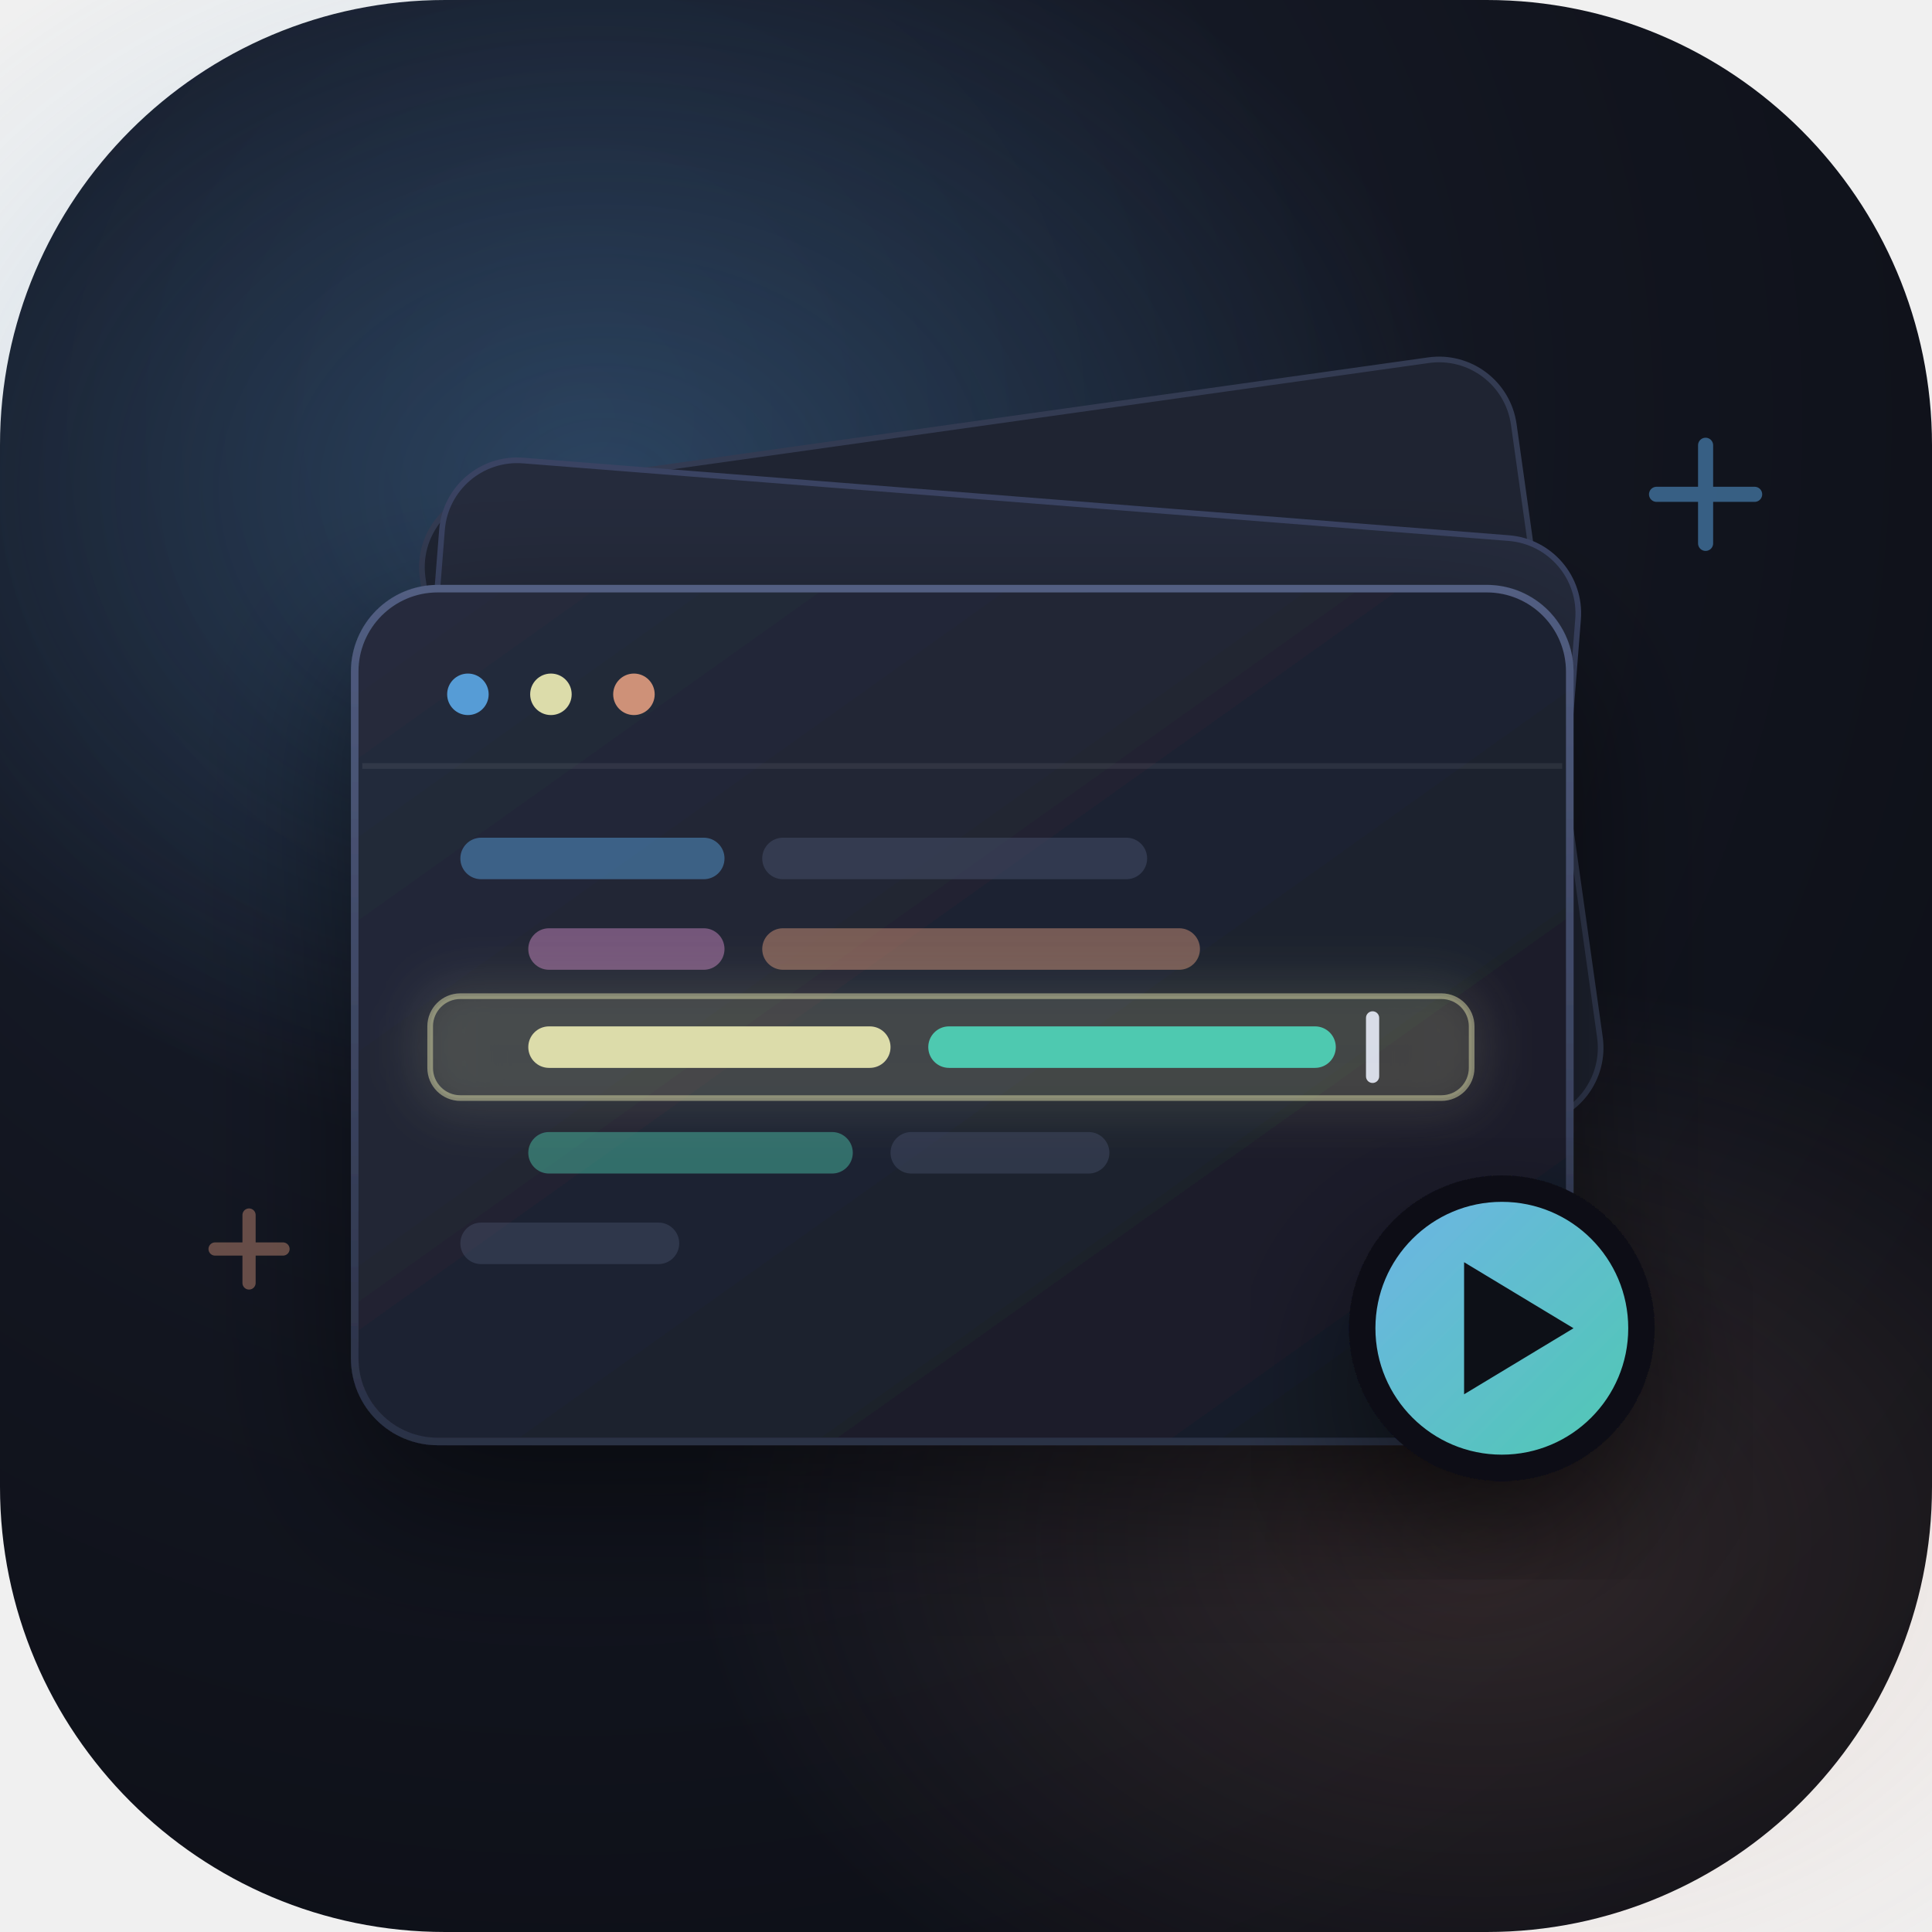
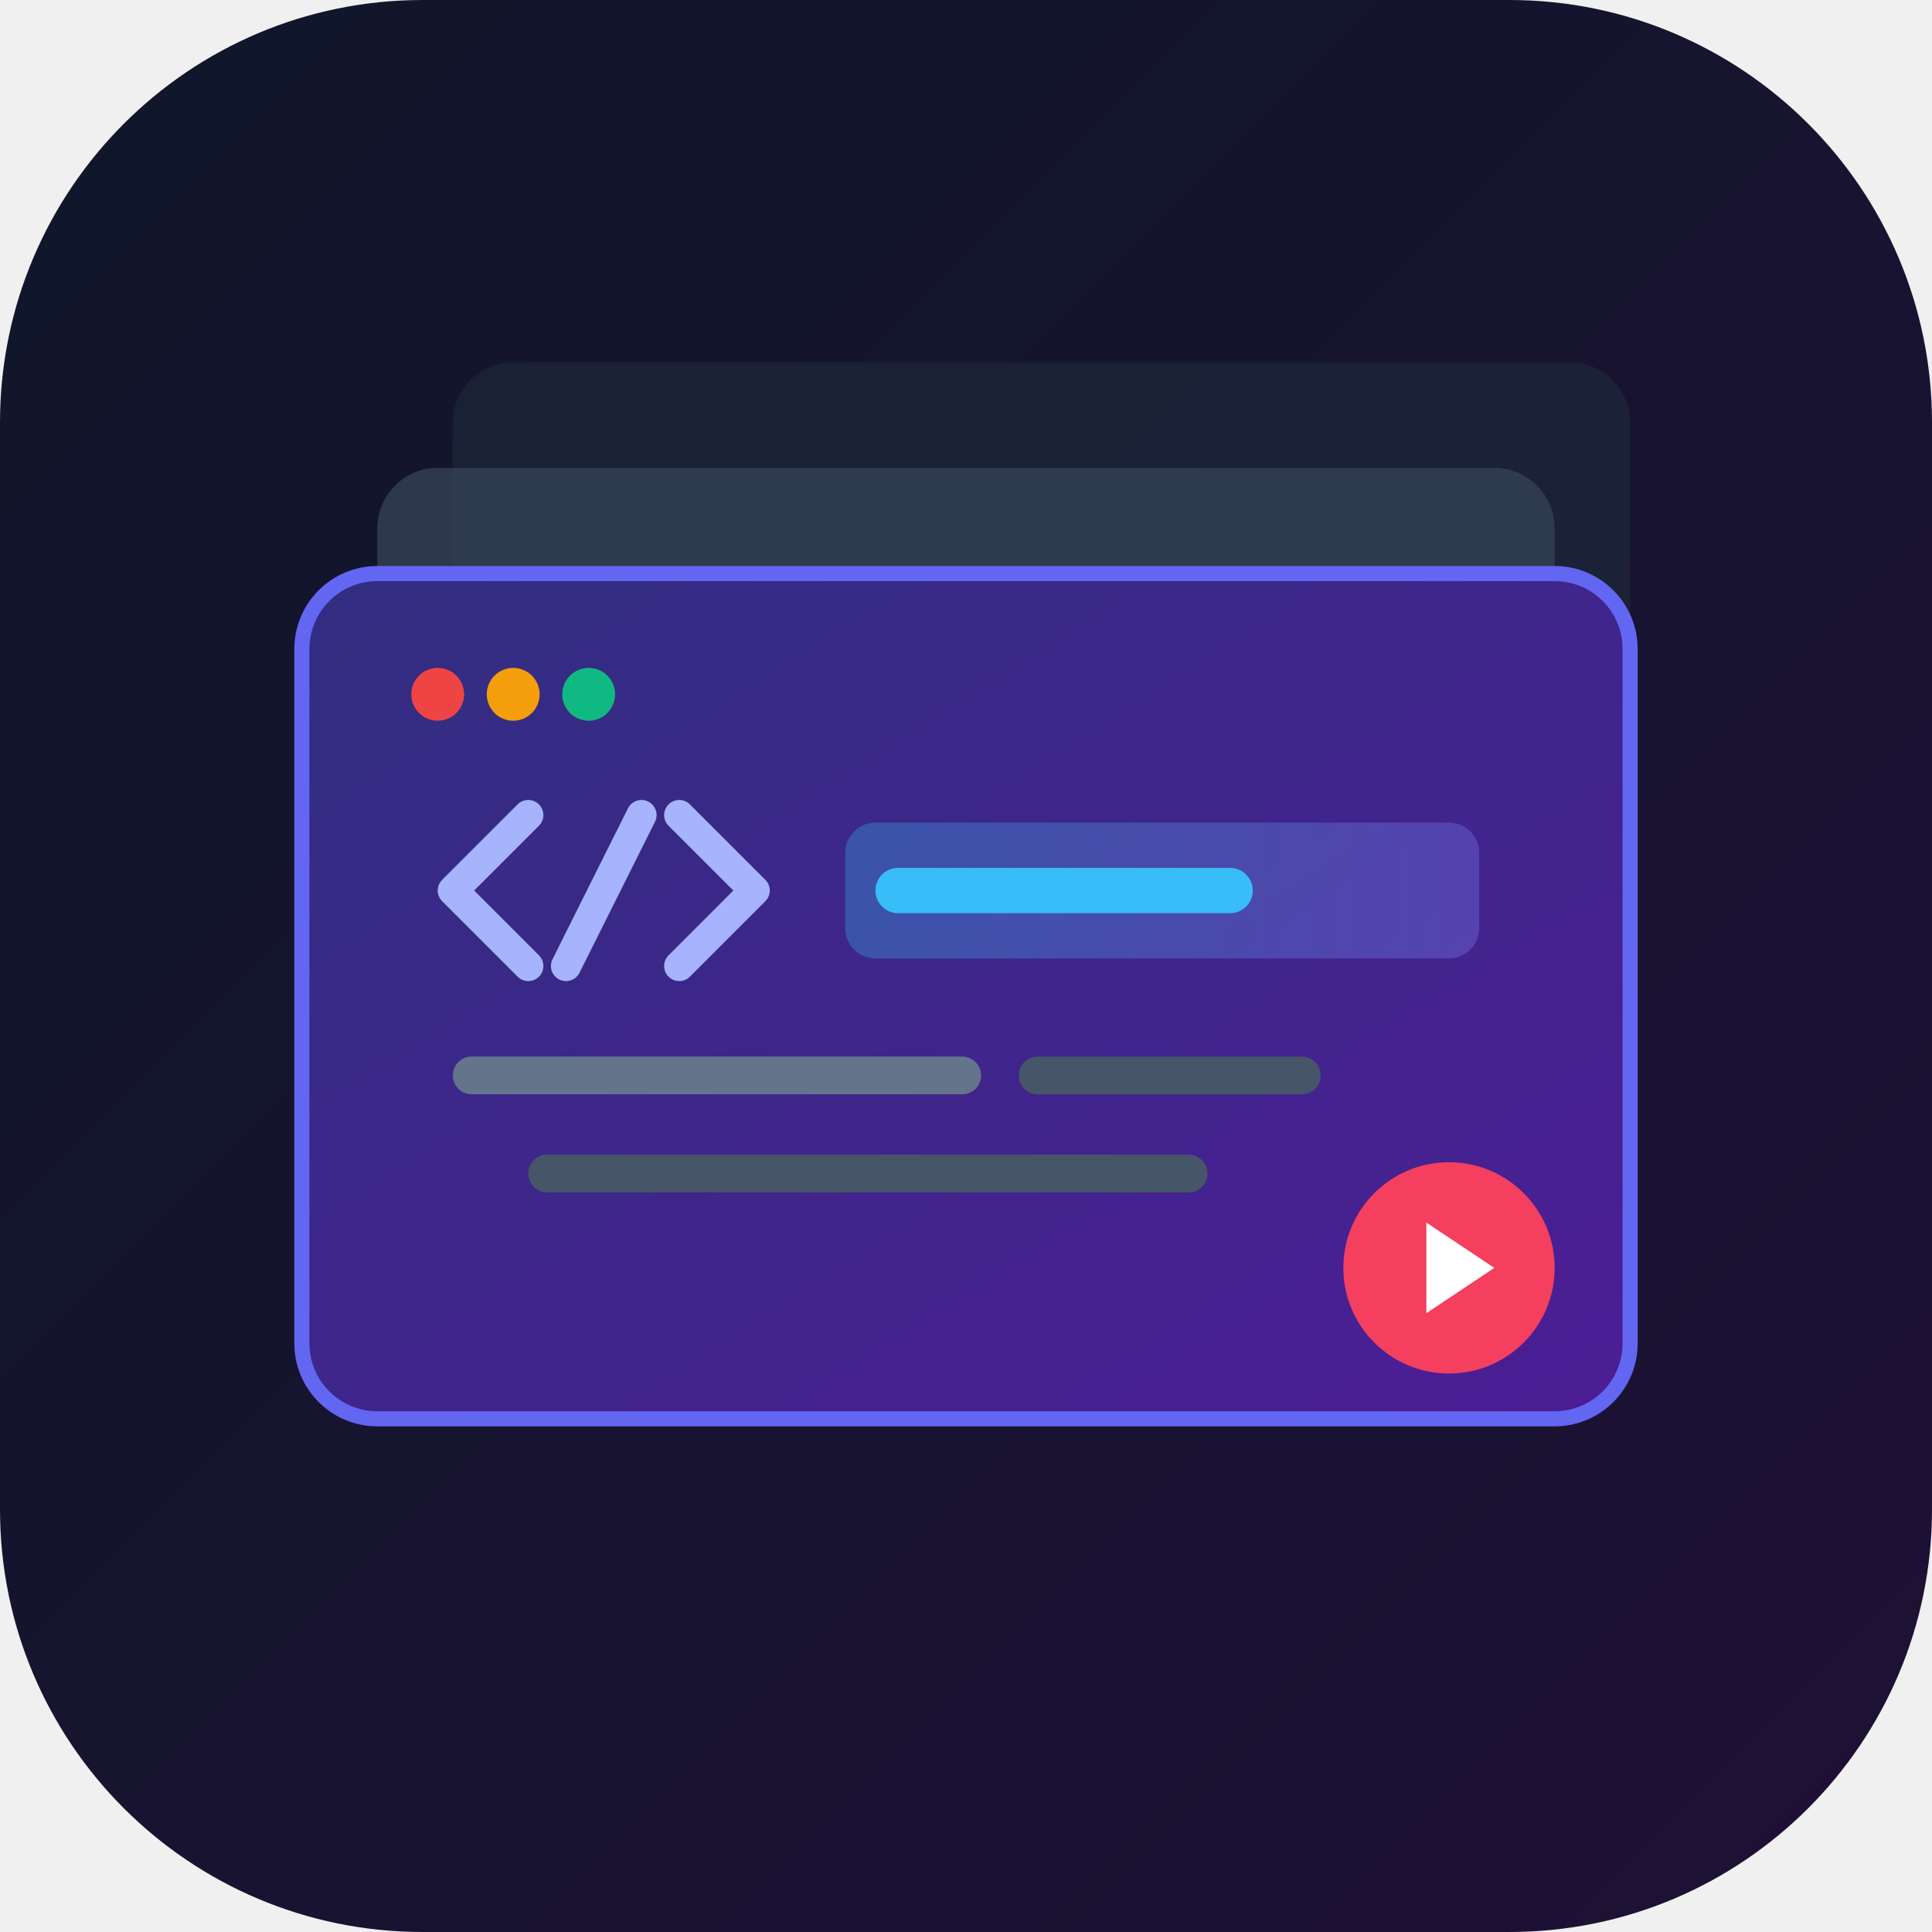
- <svg xmlns="http://www.w3.org/2000/svg" viewBox="0 0 512 512" width="512" height="512" role="img" aria-labelledby="osTitle">
+ <svg viewBox="0 0 512 512" width="100%" height="100%">
  <defs>
-     <radialGradient id="osBg" cx="30%" cy="22%" r="95%">
-       <stop offset="0%" stop-color="#1B2233" />
-       <stop offset="55%" stop-color="#12151F" />
-       <stop offset="100%" stop-color="#0C0E15" />
-     </radialGradient>
-     <radialGradient id="osGlowBlue">
-       <stop offset="0%" stop-color="#569CD6" stop-opacity="0.28" />
-       <stop offset="100%" stop-color="#569CD6" stop-opacity="0" />
-     </radialGradient>
-     <radialGradient id="osGlowAmber">
-       <stop offset="0%" stop-color="#CE9178" stop-opacity="0.18" />
-       <stop offset="100%" stop-color="#CE9178" stop-opacity="0" />
-     </radialGradient>
-     <linearGradient id="osCard" x1="0" y1="0" x2="1" y2="1">
-       <stop offset="0%" stop-color="#262C3D" />
-       <stop offset="100%" stop-color="#171A25" />
+     <linearGradient id="bg" x1="0%" y1="0%" x2="100%" y2="100%">
+       <stop offset="0%" stop-color="#0F172A" />
+       <stop offset="100%" stop-color="#1E1035" />
    </linearGradient>
-     <linearGradient id="osCardEdge" x1="0" y1="0" x2="0" y2="1">
-       <stop offset="0%" stop-color="#525E82" />
-       <stop offset="100%" stop-color="#2A3045" />
+     <linearGradient id="card" x1="0%" y1="0%" x2="100%" y2="100%">
+       <stop offset="0%" stop-color="#312E81" />
+       <stop offset="100%" stop-color="#4C1D95" />
    </linearGradient>
-     <linearGradient id="osPlay" x1="0" y1="0" x2="1" y2="1">
-       <stop offset="0%" stop-color="#6FB4E8" />
-       <stop offset="100%" stop-color="#4EC9B0" />
+     <linearGradient id="highlight" x1="0%" y1="0%" x2="100%" y2="0%">
+       <stop offset="0%" stop-color="#38BDF8" />
+       <stop offset="100%" stop-color="#818CF8" />
    </linearGradient>
-     <filter id="osShadow" x="-40%" y="-40%" width="180%" height="180%">
-       <feDropShadow dx="0" dy="16" stdDeviation="20" flood-color="#000000" flood-opacity="0.5" />
-     </filter>
-     <filter id="osGlow" x="-60%" y="-60%" width="220%" height="220%">
-       <feGaussianBlur stdDeviation="7" result="b" />
-       <feMerge>
-         <feMergeNode in="b" />
-         <feMergeNode in="SourceGraphic" />
-       </feMerge>
-     </filter>
  </defs>
-   <rect width="512" height="512" rx="118" fill="url(#osBg)" />
-   <ellipse cx="160" cy="130" rx="230" ry="170" fill="url(#osGlowBlue)" />
-   <ellipse cx="392" cy="408" rx="210" ry="150" fill="url(#osGlowAmber)" />
-   <rect x="122" y="112" width="292" height="204" rx="20" transform="rotate(-8 268 214)" fill="#1F2432" stroke="#333B52" stroke-width="1.5" />
-   <rect x="110" y="132" width="302" height="210" rx="20" transform="rotate(4.5 261 237)" fill="#252B3C" stroke="#3A4362" stroke-width="1.5" />
-   <g filter="url(#osShadow)">
-     <rect x="94" y="156" width="322" height="226" rx="22" fill="url(#osCard)" stroke="url(#osCardEdge)" stroke-width="2" />
-   </g>
-   <circle cx="124" cy="184" r="5.5" fill="#569CD6" />
-   <circle cx="146" cy="184" r="5.5" fill="#DCDCAA" />
-   <circle cx="168" cy="184" r="5.5" fill="#CE9178" />
-   <line x1="96" y1="203" x2="414" y2="203" stroke="#FFFFFF" stroke-opacity="0.07" stroke-width="1.5" />
-   <g opacity="0.5">
-     <rect x="122" y="222" width="70" height="11" rx="5.5" fill="#569CD6" />
-     <rect x="202" y="222" width="102" height="11" rx="5.5" fill="#46506B" />
-     <rect x="140" y="246" width="52" height="11" rx="5.5" fill="#C586C0" />
-     <rect x="202" y="246" width="116" height="11" rx="5.5" fill="#CE9178" />
-   </g>
-   <g filter="url(#osGlow)">
-     <rect x="114" y="264" width="276" height="27" rx="8" fill="#DCDCAA" fill-opacity="0.10" stroke="#DCDCAA" stroke-opacity="0.5" stroke-width="1.5" />
-   </g>
-   <rect x="140" y="272" width="96" height="11" rx="5.5" fill="#DCDCAA" />
-   <rect x="246" y="272" width="108" height="11" rx="5.5" fill="#4EC9B0" />
-   <rect x="362" y="268" width="3.5" height="19" rx="1.75" fill="#E8ECF8" opacity="0.9" />
-   <g opacity="0.45">
-     <rect x="140" y="300" width="86" height="11" rx="5.5" fill="#4EC9B0" />
-     <rect x="236" y="300" width="58" height="11" rx="5.5" fill="#46506B" />
-     <rect x="122" y="324" width="58" height="11" rx="5.5" fill="#46506B" />
-   </g>
-   <g filter="url(#osShadow)">
-     <circle cx="398" cy="352" r="37" fill="url(#osPlay)" stroke="#0C0E15" stroke-width="7" />
-   </g>
-   <path d="M388 334.5 L417 352 L388 369.5 Z" fill="#0D1017" />
-   <path d="M452 118 v26 M439 131 h26" stroke="#569CD6" stroke-opacity="0.55" stroke-width="4" stroke-linecap="round" />
-   <path d="M66 322 v18 M57 331 h18" stroke="#CE9178" stroke-opacity="0.45" stroke-width="3.5" stroke-linecap="round" />
+   <rect width="512" height="512" rx="112" fill="url(#bg)" />
+   <rect x="120" y="96" width="312" height="196" rx="16" fill="#1E293B" opacity="0.6" />
+   <rect x="100" y="124" width="312" height="196" rx="16" fill="#334155" opacity="0.8" />
+   <rect x="80" y="152" width="352" height="224" rx="20" fill="url(#card)" stroke="#6366F1" stroke-width="4" />
+   <circle cx="116" cy="184" r="7" fill="#EF4444" />
+   <circle cx="136" cy="184" r="7" fill="#F59E0B" />
+   <circle cx="156" cy="184" r="7" fill="#10B981" />
+   <path d="M 120 236 L 140 216 M 120 236 L 140 256" stroke="#A5B4FC" stroke-width="8" stroke-linecap="round" stroke-linejoin="round" fill="none" />
+   <path d="M 170 216 L 150 256" stroke="#A5B4FC" stroke-width="8" stroke-linecap="round" fill="none" />
+   <path d="M 180 216 L 200 236 M 180 256 L 200 236" stroke="#A5B4FC" stroke-width="8" stroke-linecap="round" stroke-linejoin="round" fill="none" />
+   <rect x="224" y="218" width="168" height="36" rx="8" fill="url(#highlight)" opacity="0.3" />
+   <rect x="232" y="230" width="100" height="12" rx="6" fill="#38BDF8" />
+   <rect x="120" y="280" width="140" height="10" rx="5" fill="#64748B" />
+   <rect x="270" y="280" width="80" height="10" rx="5" fill="#475569" />
+   <rect x="140" y="306" width="180" height="10" rx="5" fill="#475569" />
+   <circle cx="384" cy="336" r="28" fill="#F43F5E" />
+   <polygon points="378,324 396,336 378,348" fill="#FFFFFF" />
</svg>
